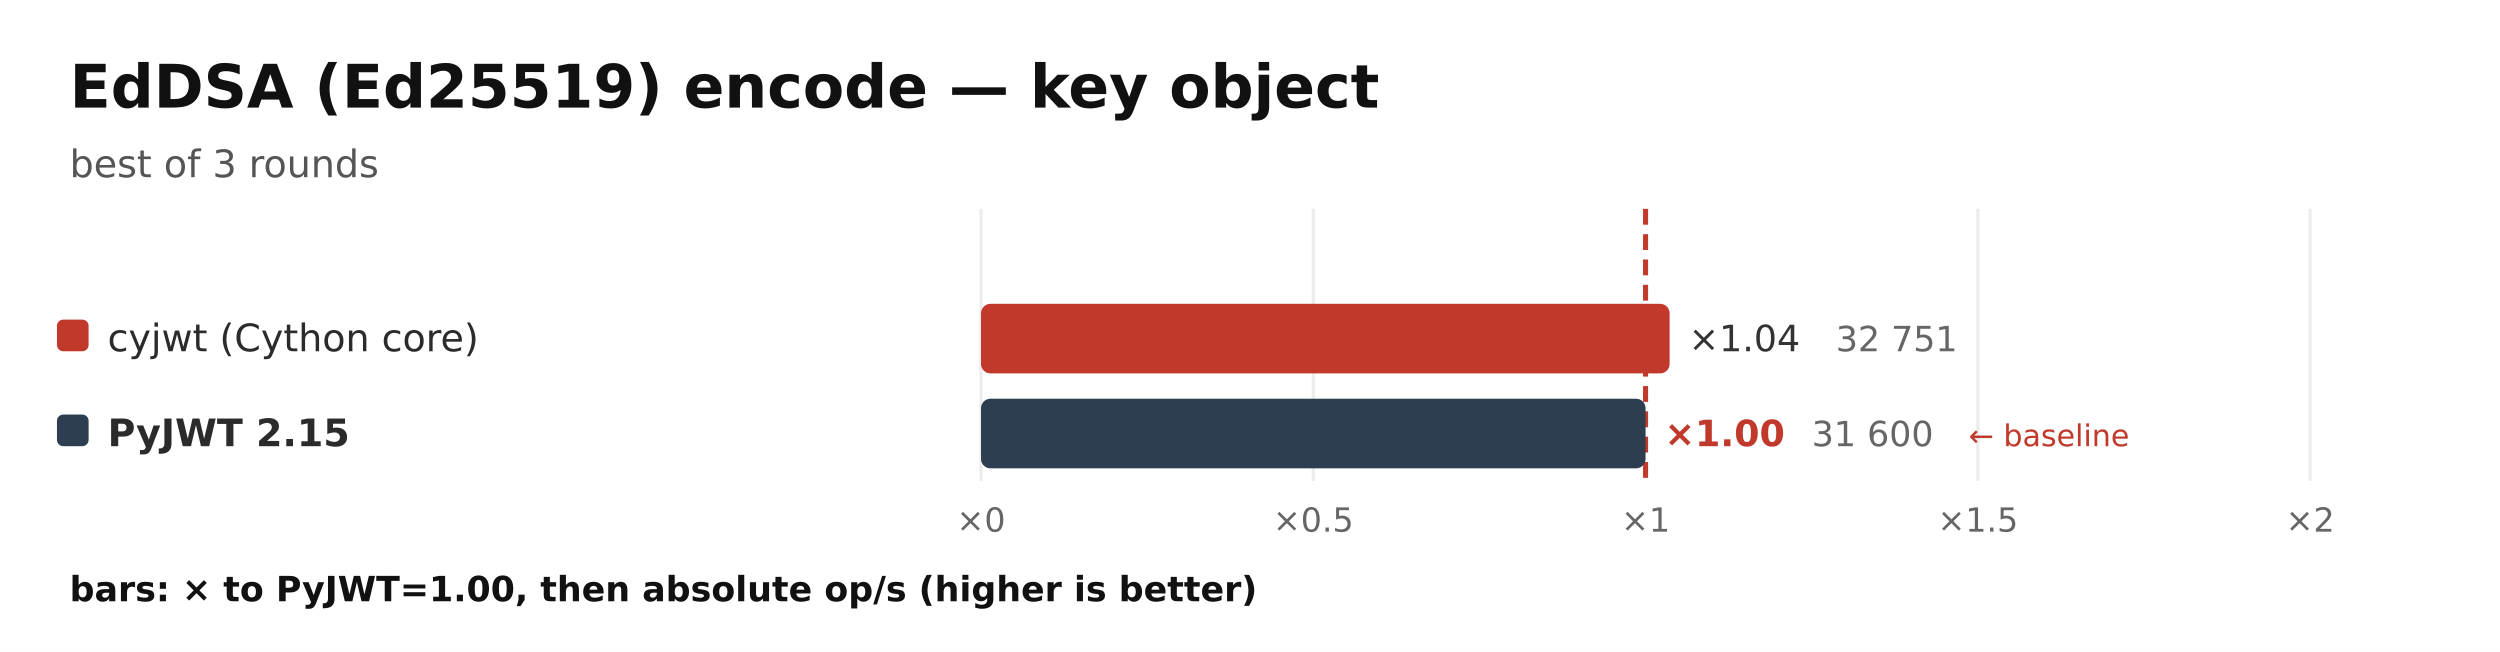
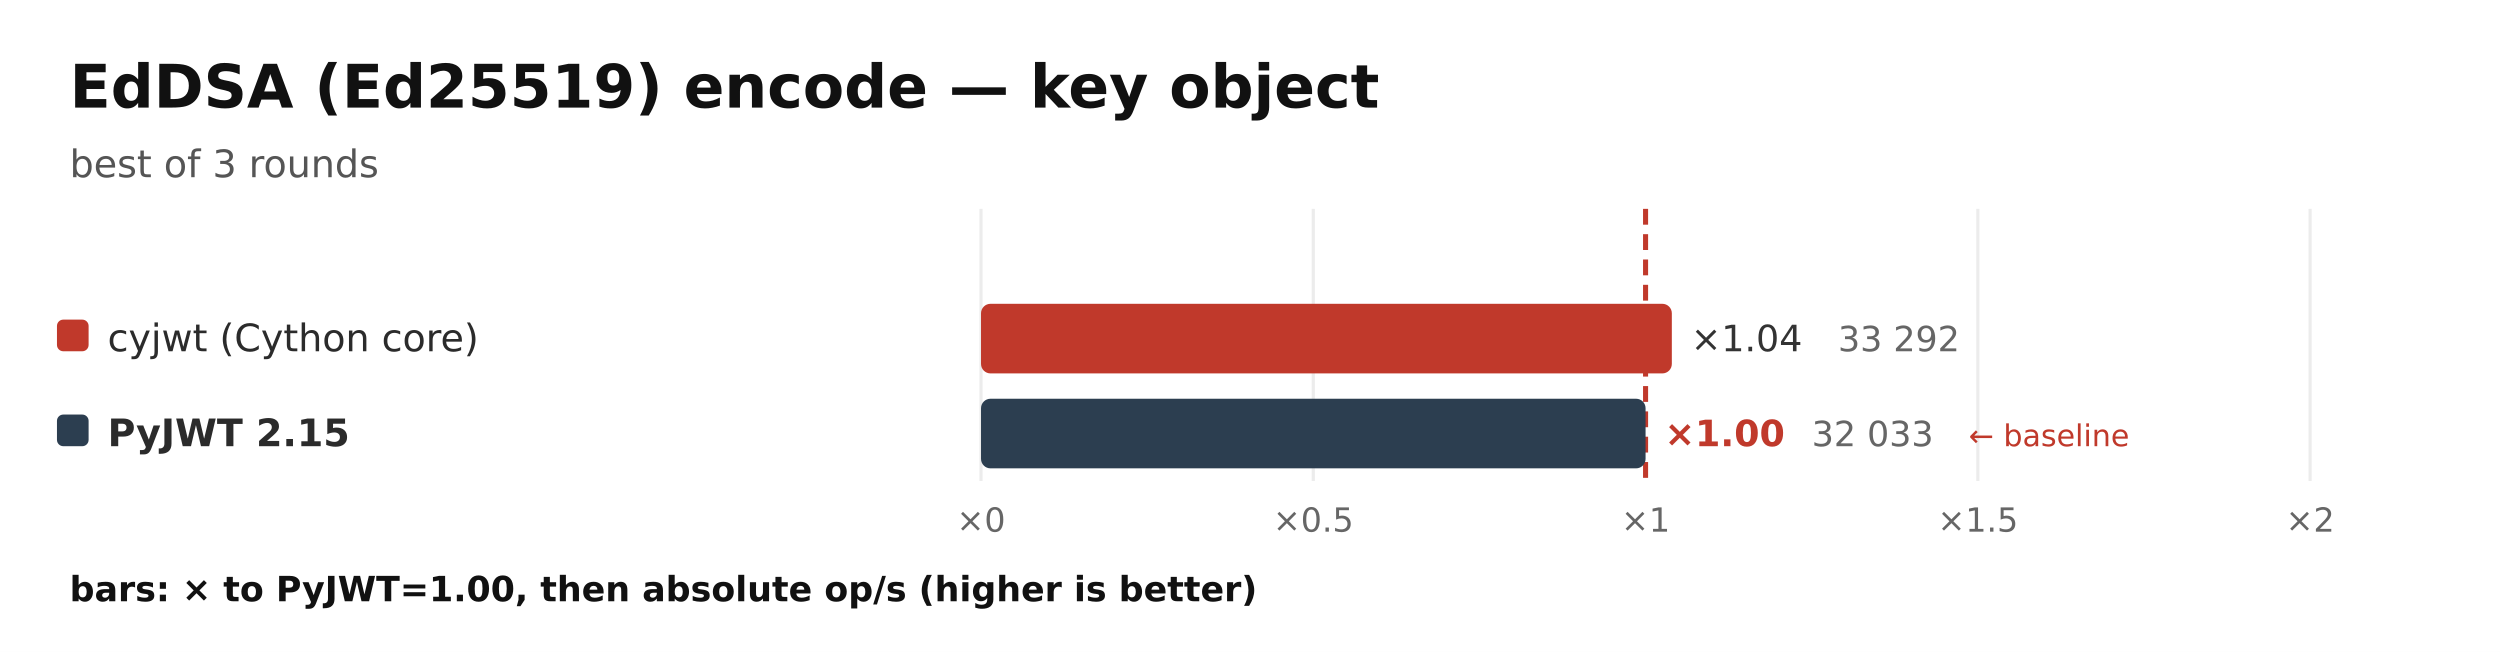
<svg xmlns="http://www.w3.org/2000/svg" width="790" height="206" viewBox="0 0 790 206" font-family="DejaVu Sans, Helvetica, Arial, sans-serif">
  <rect width="790" height="206" fill="#ffffff" />
  <text x="22" y="34" font-size="19" font-weight="700" fill="#111">EdDSA (Ed25519) encode — key object</text>
  <text x="22" y="56" font-size="12" fill="#555">best of 3 rounds</text>
  <line x1="310.0" y1="66" x2="310.0" y2="152" stroke="#ececec" stroke-width="1" />
  <text x="310.0" y="168" font-size="10.5" fill="#666" text-anchor="middle">×0</text>
  <line x1="415.0" y1="66" x2="415.0" y2="152" stroke="#ececec" stroke-width="1" />
  <text x="415.0" y="168" font-size="10.5" fill="#666" text-anchor="middle">×0.5</text>
  <line x1="520.0" y1="66" x2="520.0" y2="152" stroke="#c0392b" stroke-width="1.6" stroke-dasharray="5 3" />
  <text x="520.0" y="168" font-size="10.5" fill="#666" text-anchor="middle">×1</text>
  <line x1="625.0" y1="66" x2="625.0" y2="152" stroke="#ececec" stroke-width="1" />
  <text x="625.0" y="168" font-size="10.5" fill="#666" text-anchor="middle">×1.5</text>
  <line x1="730.0" y1="66" x2="730.0" y2="152" stroke="#ececec" stroke-width="1" />
  <text x="730.0" y="168" font-size="10.5" fill="#666" text-anchor="middle">×2</text>
  <rect x="18" y="101" width="10" height="10" rx="2" fill="#c0392b" />
  <text x="34" y="111" font-size="12" fill="#2b2b2b">cyjwt (Cython core)</text>
-   <rect x="310" y="96" width="217.6" height="22" rx="3" fill="#c0392b" />
-   <text x="533.6" y="111" font-size="11.5" fill="#333">×1.04</text>
-   <text x="580.1" y="111" font-size="11" fill="#666">32 751</text>
+   <rect x="310" y="96" width="218.3" height="22" rx="3" fill="#c0392b" />
+   <text x="534.3" y="111" font-size="11.5" fill="#333">×1.04</text>
+   <text x="580.8" y="111" font-size="11" fill="#666">33 292</text>
  <rect x="18" y="131" width="10" height="10" rx="2" fill="#2c3e50" />
  <text x="34" y="141" font-size="12" fill="#2b2b2b" font-weight="700">PyJWT 2.15</text>
  <rect x="310" y="126" width="210.0" height="22" rx="3" fill="#2c3e50" />
  <text x="526.0" y="141" font-size="11.5" fill="#c0392b" font-weight="700">×1.00</text>
-   <text x="572.5" y="141" font-size="11" fill="#666">31 600</text>
+   <text x="572.5" y="141" font-size="11" fill="#666">32 033</text>
  <text x="622.1" y="141" font-size="9.5" fill="#c0392b">← baseline</text>
  <text x="22" y="190" font-size="11" fill="#111" font-weight="600">bars: × to PyJWT=1.00, then absolute op/s (higher is better)</text>
</svg>
